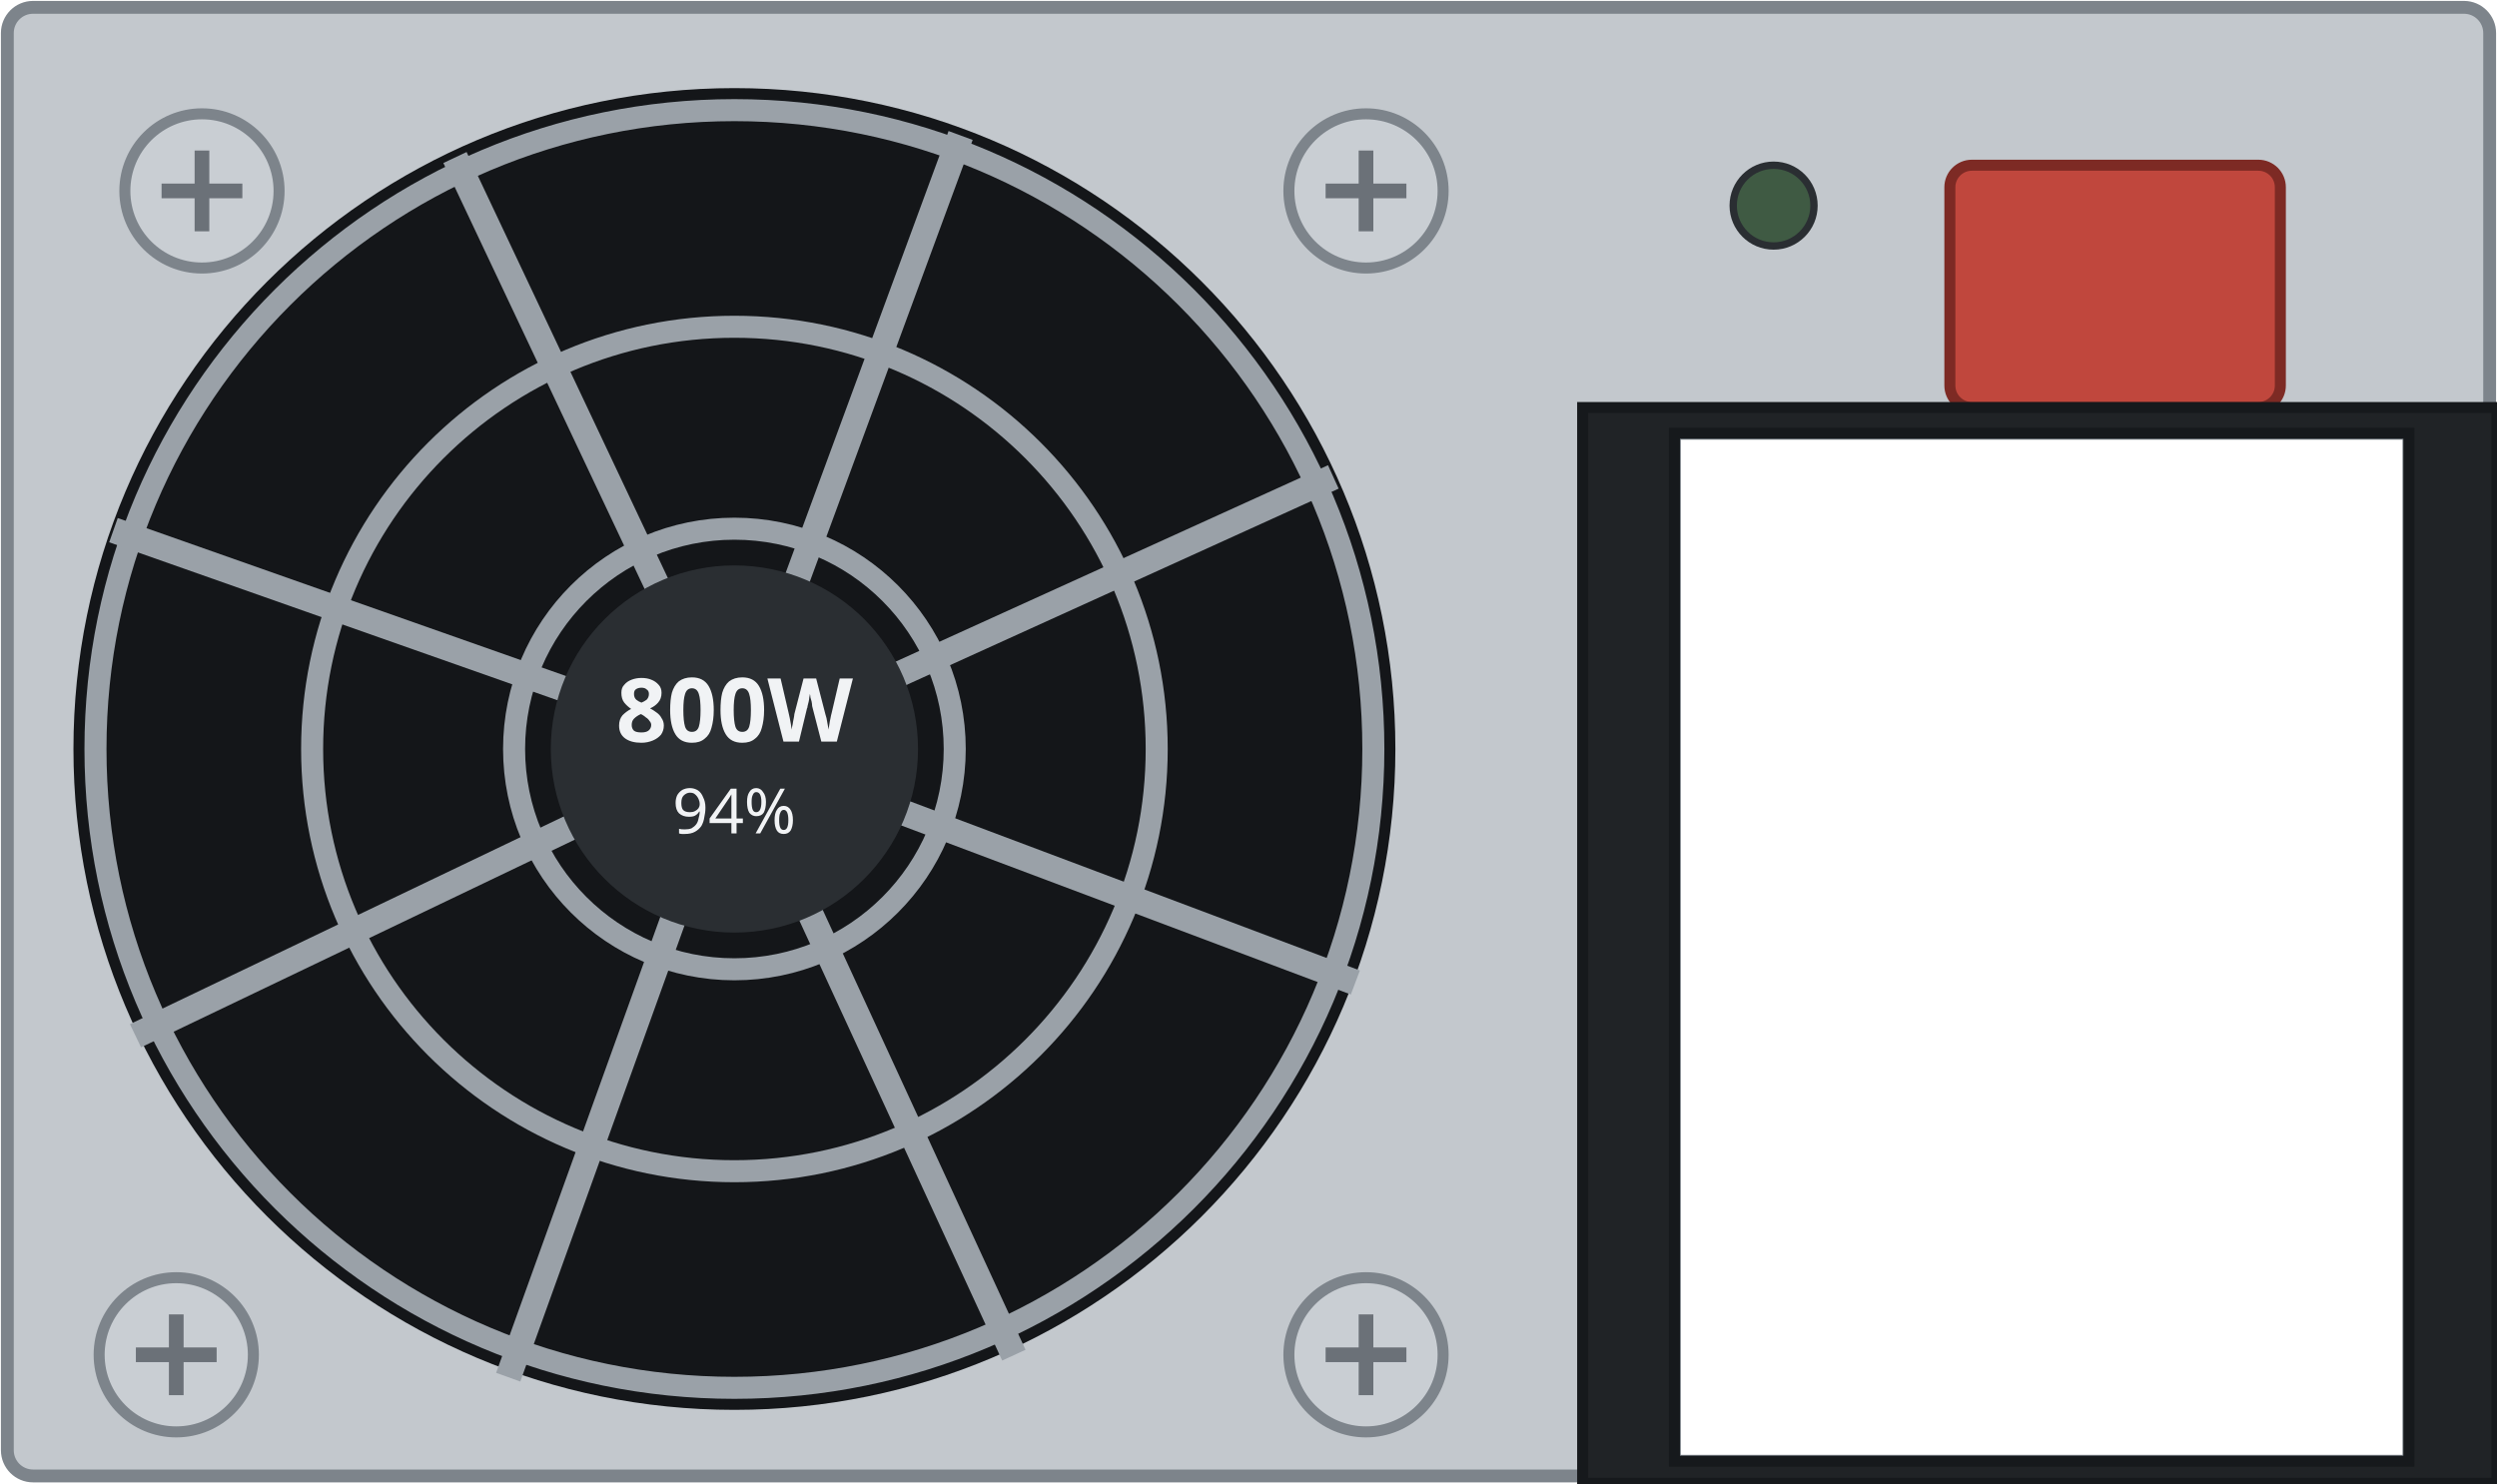
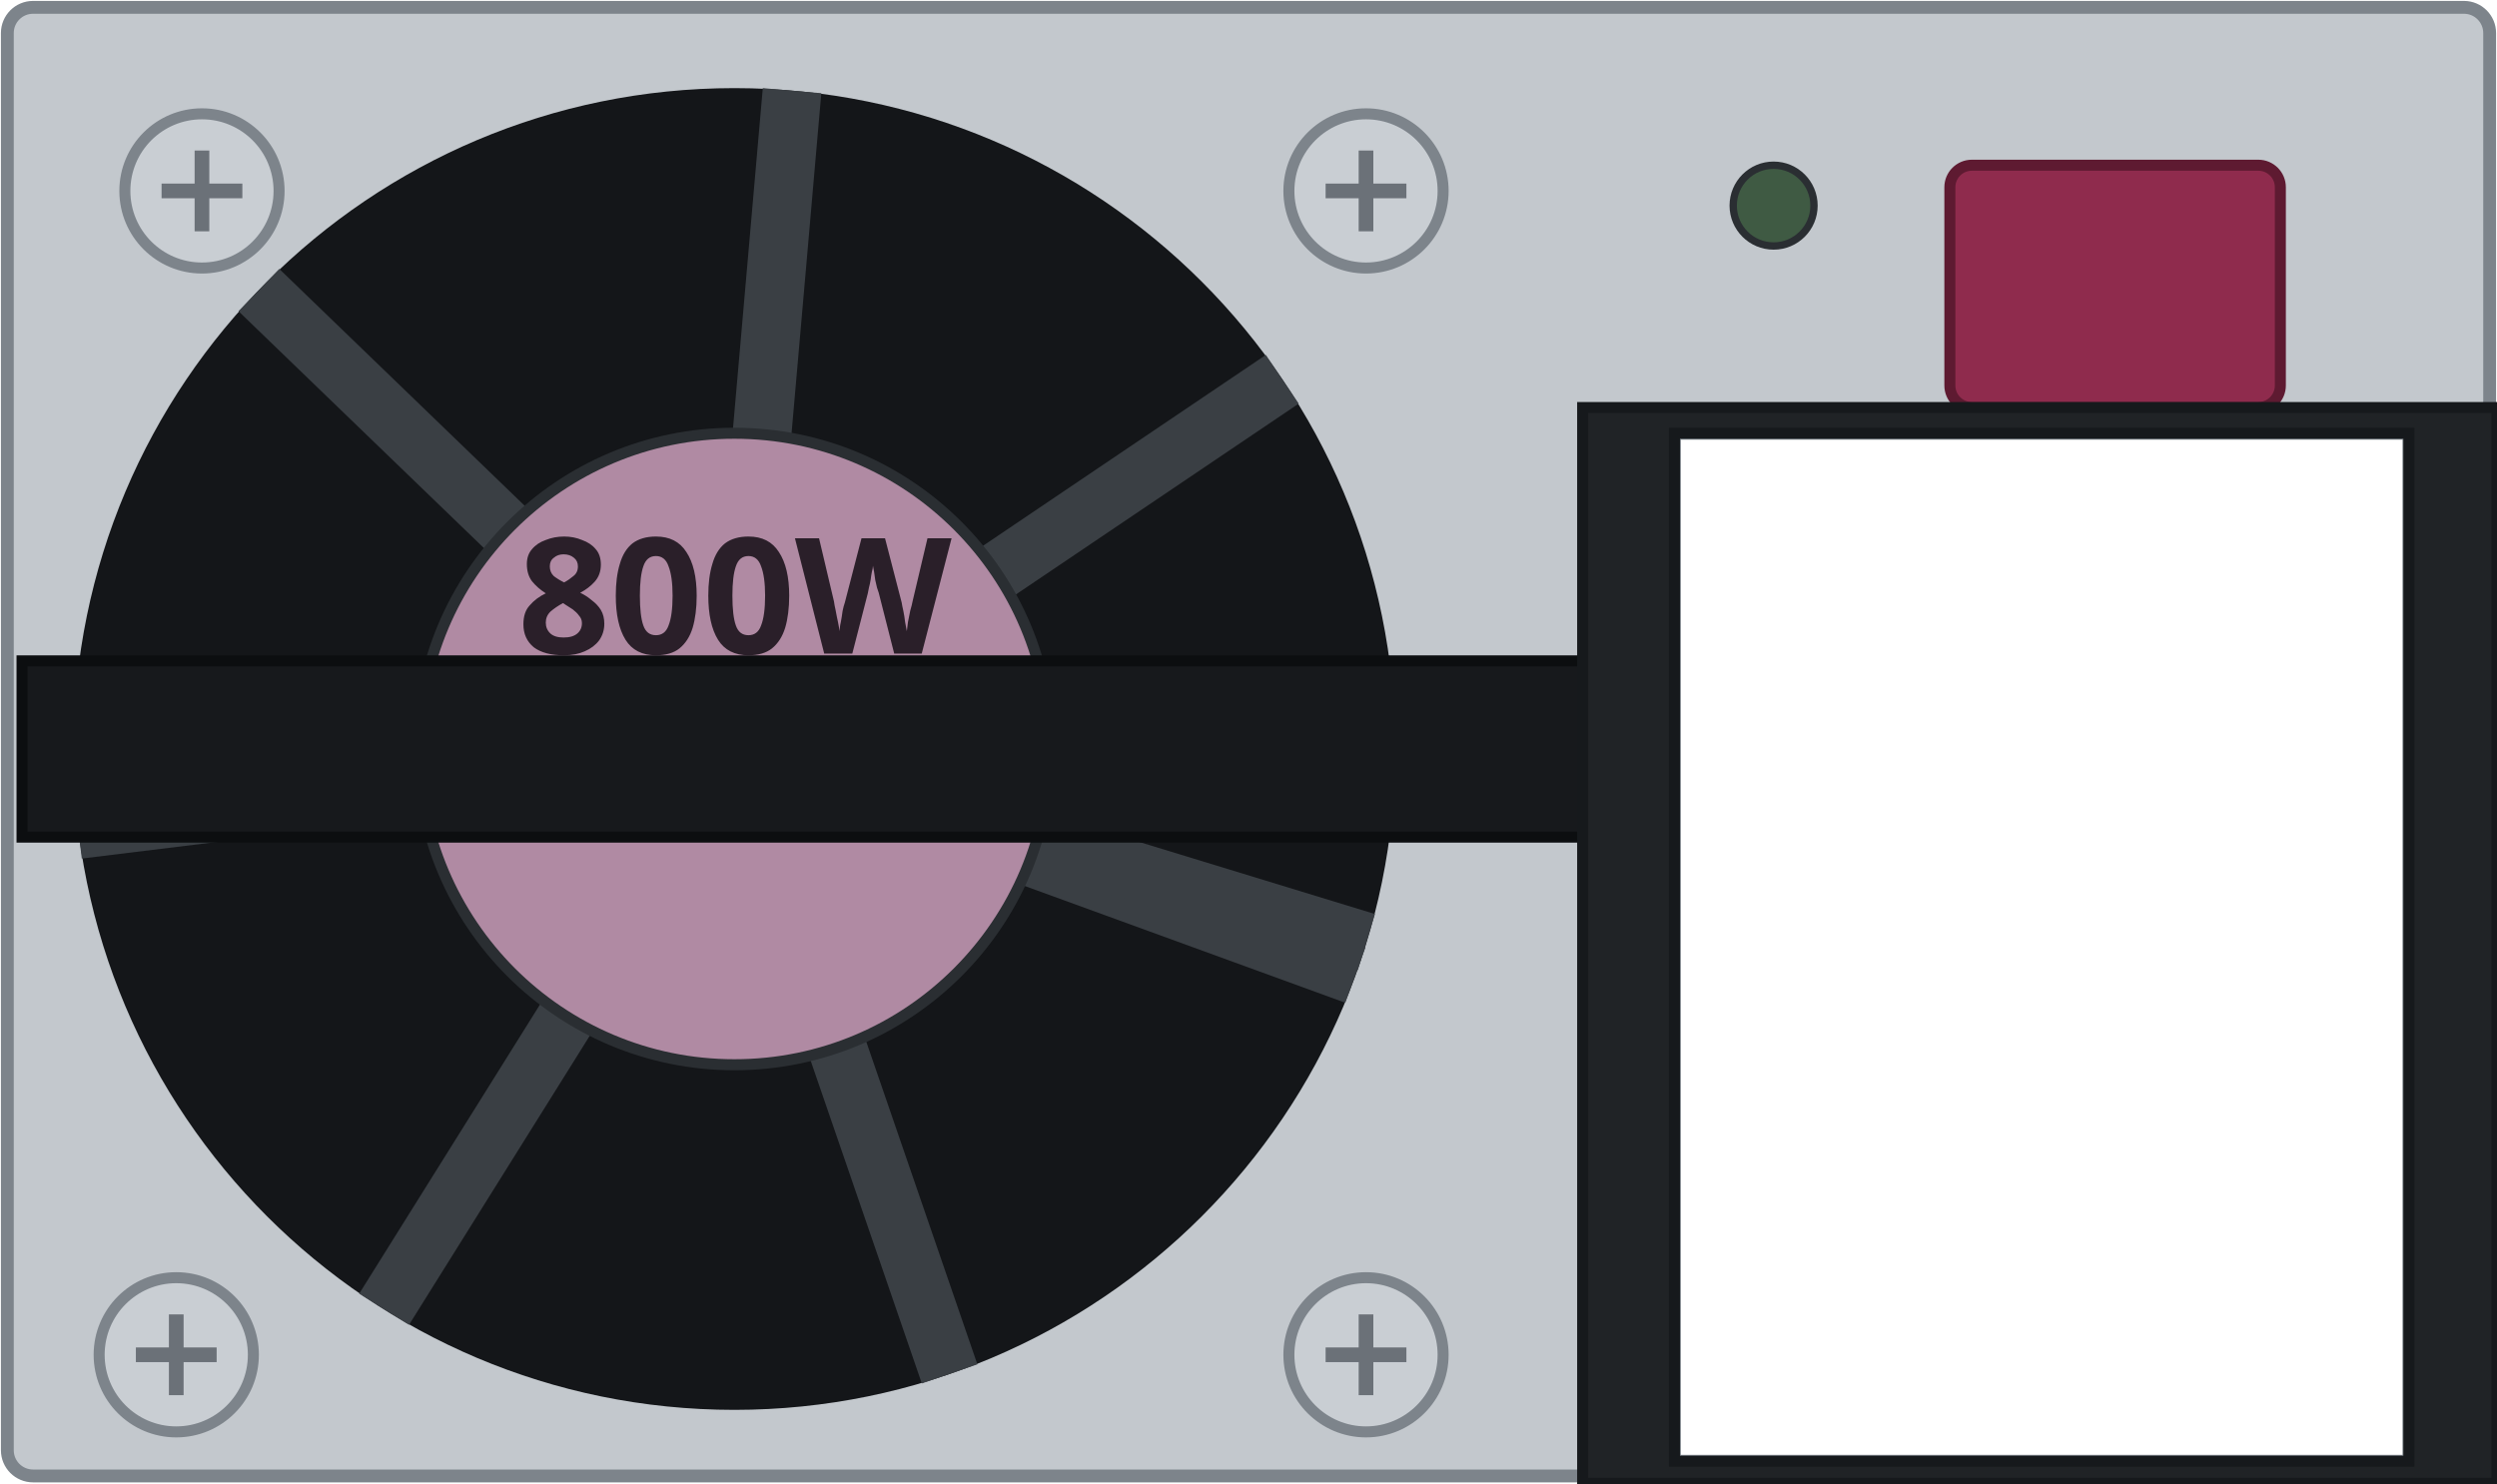
<svg xmlns="http://www.w3.org/2000/svg" width="68.0mm" height="40.4mm" viewBox="0 0 68.0 40.4">
  <path id="body" fill-rule="evenodd" d="M0.2 0.9 a0.7 0.7 0 0 1 0.7 -0.7 h66.2 a0.7 0.7 0 0 1 0.7 0.7 v38.6 a0.7 0.7 0 0 1 -0.7 0.7 h-66.2 a0.7 0.7 0 0 1 -0.7 -0.7 Z M45.6 11.8 h20.0 v28.0 h-20.0 Z" fill="#c3c8cd" stroke="#7d848b" stroke-width="0.35" />
  <g id="grille">
    <circle cx="20" cy="20.4" r="18" fill="#141619" />
-     <circle cx="20" cy="20.4" r="6" fill="none" stroke="#9aa1a8" stroke-width="0.6" />
-     <circle cx="20" cy="20.4" r="11.5" fill="none" stroke="#9aa1a8" stroke-width="0.6" />
-     <circle cx="20" cy="20.4" r="17.4" fill="none" stroke="#9aa1a8" stroke-width="0.6" />
-     <line x1="20" y1="20.4" x2="36.91" y2="26.76" stroke="#9aa1a8" stroke-width="0.7" />
-     <line x1="20" y1="20.4" x2="27.61" y2="36.91" stroke="#9aa1a8" stroke-width="0.7" />
-     <line x1="20" y1="20.4" x2="13.84" y2="37.51" stroke="#9aa1a8" stroke-width="0.7" />
-     <line x1="20" y1="20.4" x2="3.69" y2="28.21" stroke="#9aa1a8" stroke-width="0.7" />
-     <line x1="20" y1="20.4" x2="3.09" y2="14.44" stroke="#9aa1a8" stroke-width="0.7" />
-     <line x1="20" y1="20.4" x2="12.39" y2="4.29" stroke="#9aa1a8" stroke-width="0.7" />
-     <line x1="20" y1="20.4" x2="26.16" y2="3.69" stroke="#9aa1a8" stroke-width="0.7" />
-     <line x1="20" y1="20.4" x2="36.31" y2="12.99" stroke="#9aa1a8" stroke-width="0.7" />
-     <circle cx="20" cy="20.4" r="5.0" fill="#2a2e32" />
+     <line x1="20" y1="20.4" x2="36.91" y2="26.56" stroke="#3a3f44" stroke-width="1.6" />
+     <line x1="20" y1="20.4" x2="25.86" y2="37.42" stroke="#3a3f44" stroke-width="1.6" />
+     <line x1="20" y1="20.4" x2="10.46" y2="35.66" stroke="#3a3f44" stroke-width="1.6" />
+     <line x1="20" y1="20.4" x2="2.13" y2="22.59" stroke="#3a3f44" stroke-width="1.6" />
+     <line x1="20" y1="20.4" x2="7.05" y2="7.9" stroke="#3a3f44" stroke-width="1.6" />
+     <line x1="20" y1="20.4" x2="21.57" y2="2.47" stroke="#3a3f44" stroke-width="1.6" />
+     <line x1="20" y1="20.4" x2="34.92" y2="10.33" stroke="#3a3f44" stroke-width="1.6" />
+     <line x1="20" y1="20.4" x2="37.21" y2="25.66" stroke="#3a3f44" stroke-width="1.6" />
  </g>
  <circle cx="5.5" cy="5.2" r="2.1" fill="#c9ced3" stroke="#7d848b" stroke-width="0.3" />
  <path d="M4.4 5.2 H6.6 M5.5 4.1 V6.3" stroke="#6b7178" stroke-width="0.4" />
  <circle cx="37.2" cy="5.2" r="2.1" fill="#c9ced3" stroke="#7d848b" stroke-width="0.3" />
  <path d="M36.1 5.2 H38.3 M37.2 4.1 V6.3" stroke="#6b7178" stroke-width="0.4" />
  <circle cx="4.8" cy="36.9" r="2.1" fill="#c9ced3" stroke="#7d848b" stroke-width="0.3" />
  <path d="M3.7 36.9 H5.9 M4.8 35.8 V38" stroke="#6b7178" stroke-width="0.4" />
  <circle cx="37.2" cy="36.9" r="2.1" fill="#c9ced3" stroke="#7d848b" stroke-width="0.3" />
  <path d="M36.1 36.9 H38.3 M37.2 35.8 V38" stroke="#6b7178" stroke-width="0.4" />
+   <circle id="hub" cx="20" cy="20.4" r="8.6" fill="#b08aa3" stroke="#2a2e32" stroke-width="0.3" />
+   <g id="silkscreen" font-family="sans-serif" text-anchor="middle" fill="#2a1f29">
+     <text data-from="watts" x="20" y="17.8" font-size="4.4" font-weight="bold">800W</text>
+   </g>
+   <path id="handle" d="M0.6 18.0 H44.6 V22.8 H0.6 Z" fill="#17191c" stroke="#0c0e10" stroke-width="0.3" />
  <circle id="lamp" cx="48.3" cy="5.6" r="1.1" fill="var(--led-color, #3f5a43)" stroke="#2a2e32" stroke-width="0.2" />
-   <rect id="latch" x="53.1" y="4.5" width="9" height="6.6" rx="0.6" fill="#c0473d" stroke="#7d2a24" stroke-width="0.3" />
+   <rect id="latch" x="53.1" y="4.5" width="9" height="6.6" rx="0.6" fill="#8f2b4d" stroke="#5e1a31" stroke-width="0.3" />
  <path id="inlet-bezel" fill-rule="evenodd" d="M43.1 11.1 h24.9 v29.3 h-24.9 Z M45.6 11.8 h20.0 v28.0 h-20.0 Z" fill="#202326" stroke="#16191c" stroke-width="0.3" />
-   <g id="silkscreen" font-family="sans-serif" text-anchor="middle" fill="#f1f3f5">
-     <text data-from="watts" x="20.0" y="20.2" font-size="2.4" font-weight="bold">800W</text>
-     <text x="20.0" y="22.7" font-size="1.7">94%</text>
-   </g>
</svg>
